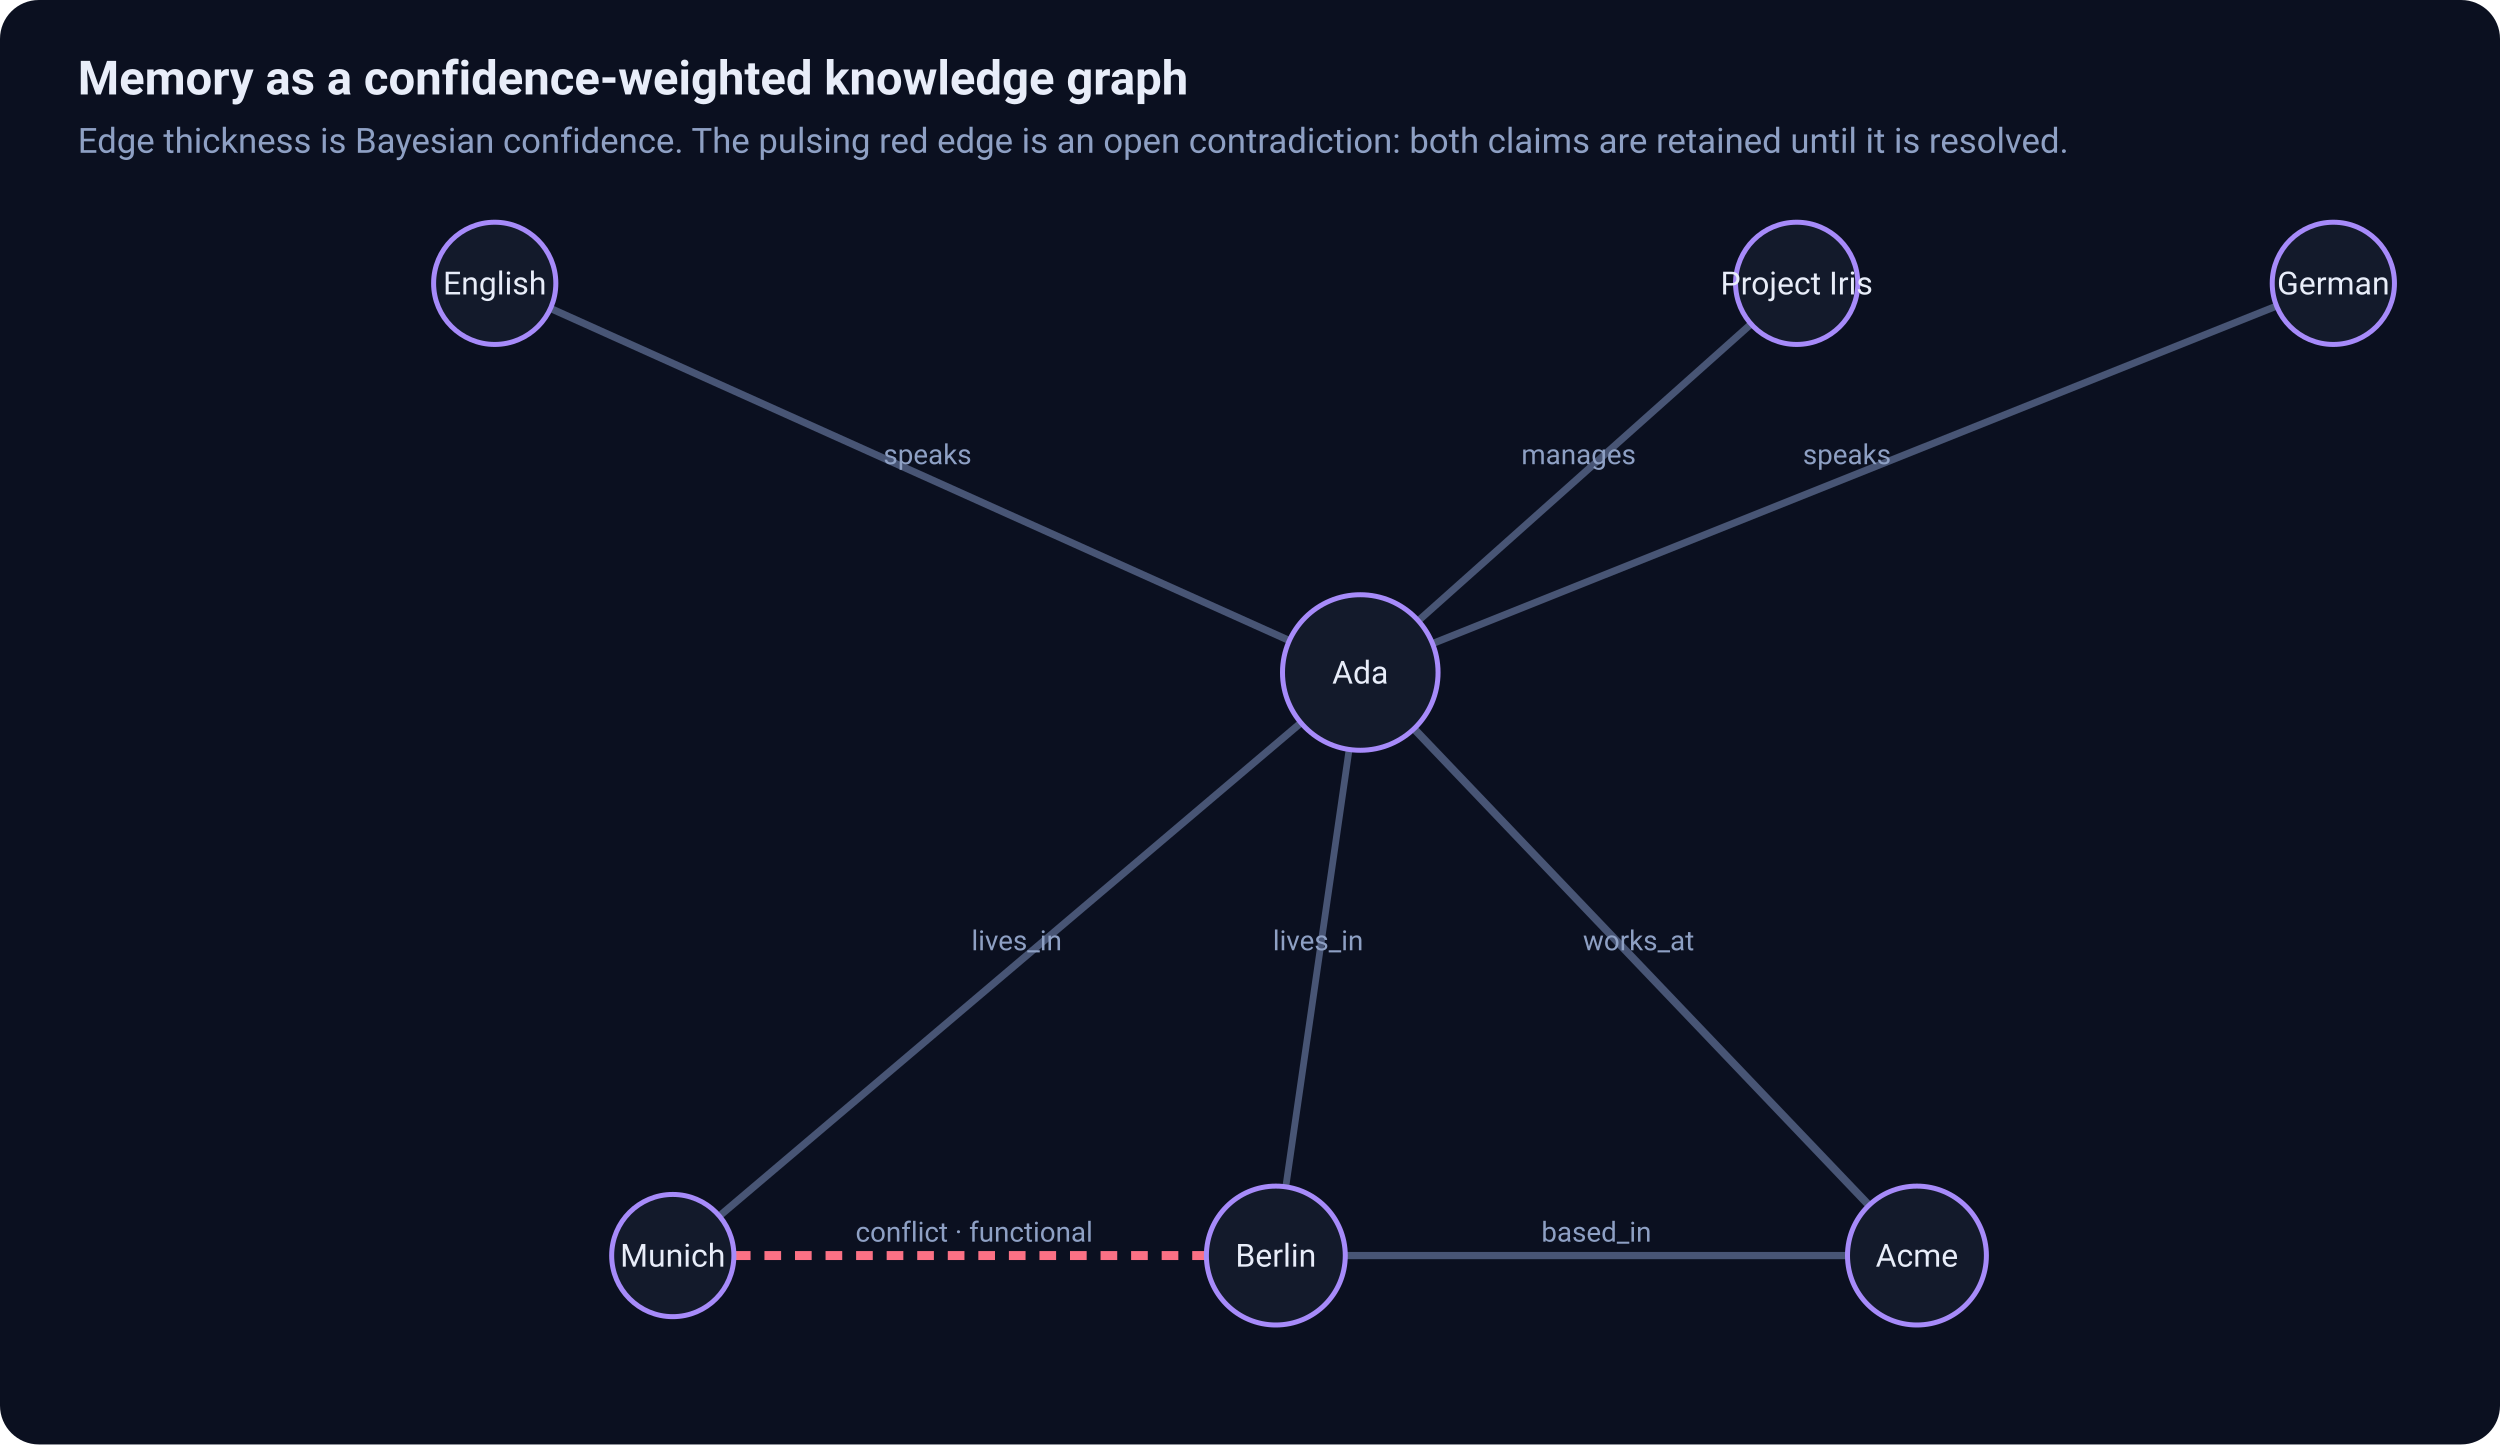
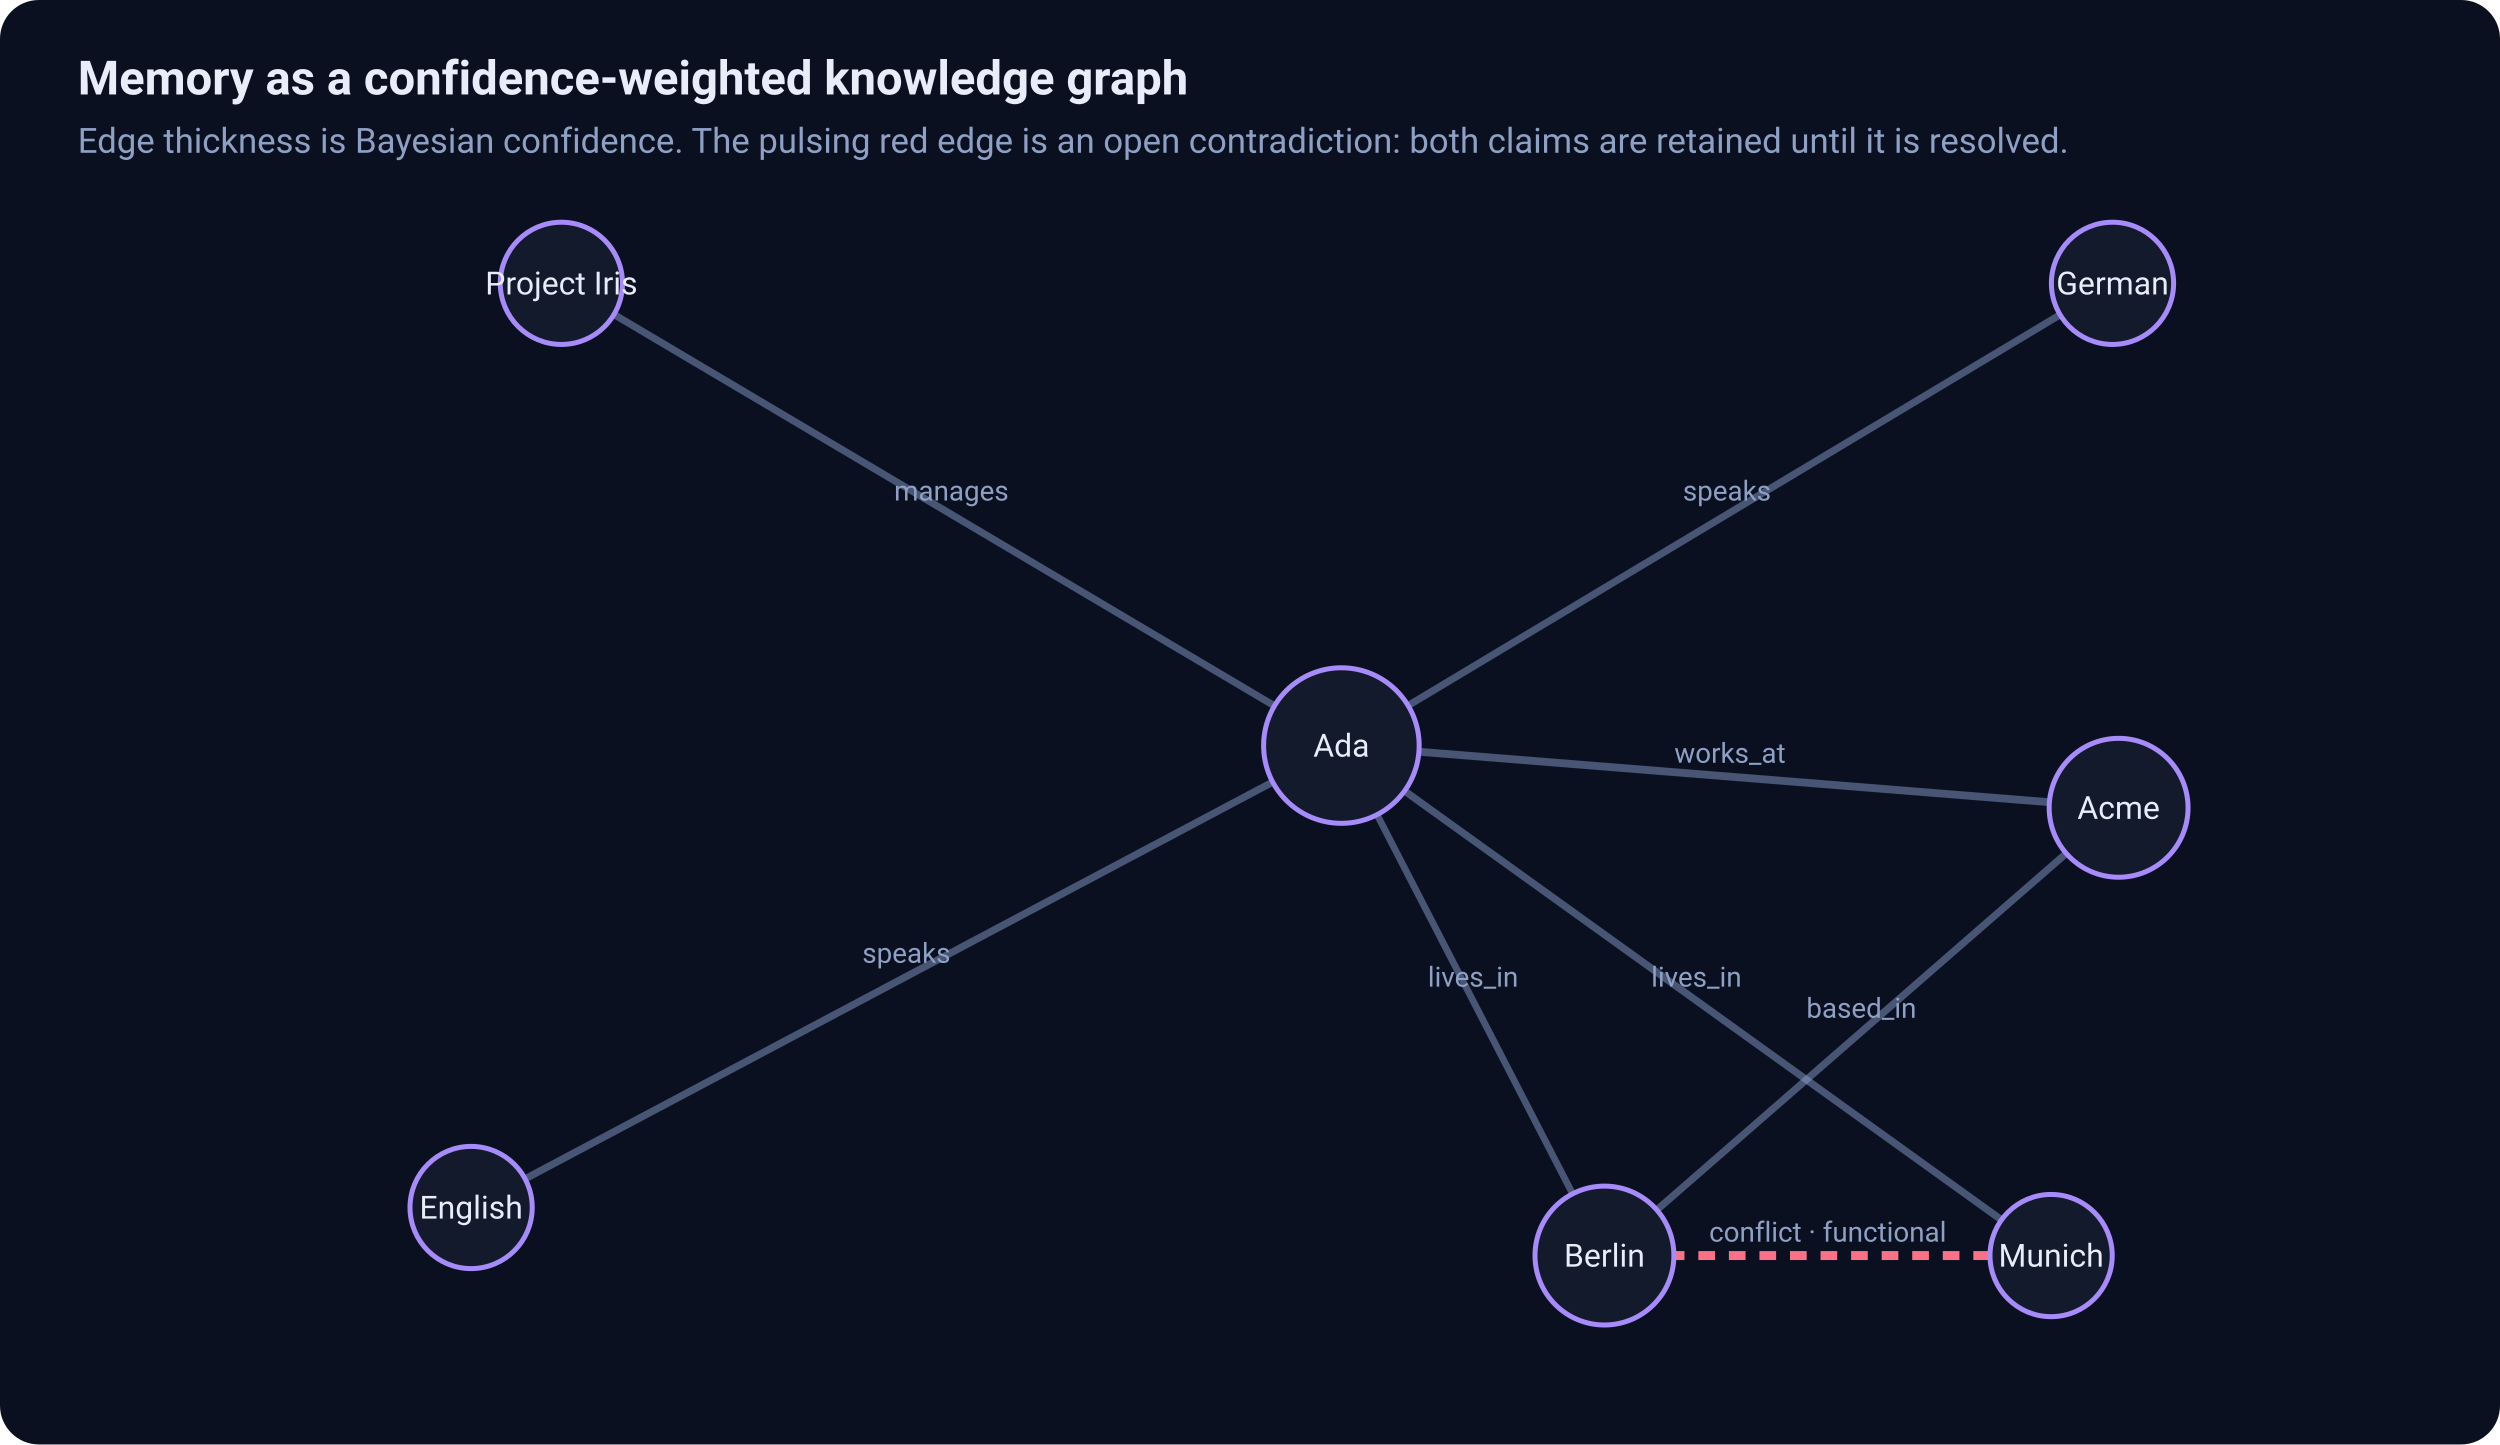
<svg xmlns="http://www.w3.org/2000/svg" width="900" height="520" viewBox="0 0 900 520" role="img" font-family="ui-sans-serif, -apple-system, Segoe UI, Roboto, Helvetica, Arial, sans-serif">
  <style>@keyframes fade{from{opacity:0}to{opacity:1}}@keyframes pop{from{opacity:0;transform:scale(.4)}to{opacity:1;transform:scale(1)}}@keyframes flow{to{stroke-dashoffset:-24}}@keyframes pulse{0%,100%{opacity:.55}50%{opacity:1}}.e{animation:fade .8s ease both}.c{stroke:#fb7185;stroke-dasharray:6 5;animation:fade .8s ease both,flow 1.1s linear infinite,pulse 1.6s ease-in-out infinite}.n{transform-box:fill-box;transform-origin:center;animation:pop .55s cubic-bezier(.34,1.4,.5,1) both}.nt{fill:#e8edf9;font-size:11.5px;text-anchor:middle}.et{fill:#8ea0c4;font-size:10px;text-anchor:middle}</style>
  <rect width="900" height="520" rx="14" fill="#0b1020" />
  <text x="28" y="34" font-size="17" font-weight="650" fill="#e8edf9">Memory as a confidence-weighted knowledge graph</text>
  <text x="28" y="55" font-size="12.5" fill="#8ea0c4">Edge thickness is Bayesian confidence. The pulsing red edge is an open contradiction: both claims are retained until it is resolved.</text>
-   <line class="e" x1="489.7" y1="242.1" x2="690.1" y2="452.0" stroke="rgba(148,170,220,.45)" stroke-width="2.81" style="animation-delay:0.00s" />
-   <text class="et e" x="589.9" y="342.1" style="animation-delay:0.30s">works_at</text>
-   <line class="e" x1="489.7" y1="242.1" x2="242.2" y2="452.0" stroke="rgba(148,170,220,.45)" stroke-width="2.62" style="animation-delay:0.05s" />
-   <text class="et e" x="366.0" y="342.1" style="animation-delay:0.35s">lives_in</text>
-   <line class="e" x1="690.1" y1="452.0" x2="459.3" y2="452.0" stroke="rgba(148,170,220,.45)" stroke-width="2.60" style="animation-delay:0.10s" />
-   <text class="et e" x="574.7" y="447.0" style="animation-delay:0.40s">based_in</text>
-   <line class="e" x1="489.7" y1="242.1" x2="178.1" y2="102.0" stroke="rgba(148,170,220,.45)" stroke-width="2.60" style="animation-delay:0.15s" />
-   <text class="et e" x="333.9" y="167.1" style="animation-delay:0.45s">speaks</text>
-   <line class="e" x1="489.7" y1="242.1" x2="646.8" y2="102.0" stroke="rgba(148,170,220,.45)" stroke-width="2.57" style="animation-delay:0.20s" />
-   <text class="et e" x="568.3" y="167.1" style="animation-delay:0.50s">manages</text>
-   <line class="e" x1="489.7" y1="242.1" x2="840.0" y2="102.0" stroke="rgba(148,170,220,.45)" stroke-width="2.57" style="animation-delay:0.25s" />
-   <text class="et e" x="664.9" y="167.1" style="animation-delay:0.55s">speaks</text>
-   <line class="e" x1="489.7" y1="242.1" x2="459.3" y2="452.0" stroke="rgba(148,170,220,.45)" stroke-width="2.43" style="animation-delay:0.30s" />
-   <text class="et e" x="474.5" y="342.1" style="animation-delay:0.60s">lives_in</text>
-   <line class="c" x1="242.2" y1="452.0" x2="459.3" y2="452.0" stroke="#fb7185" stroke-width="3.23" style="animation-delay:0.35s" />
-   <text class="et e" x="350.7" y="447.0" style="animation-delay:0.65s">conflict · functional</text>
-   <circle class="n" cx="489.7" cy="242.1" r="28.0" fill="#131a2b" stroke="#a78bfa" stroke-width="1.8" style="animation-delay:0.00s" />
-   <text class="nt e" x="489.7" y="246.1" style="animation-delay:0.25s">Ada</text>
-   <circle class="n" cx="690.1" cy="452.0" r="25.0" fill="#131a2b" stroke="#a78bfa" stroke-width="1.8" style="animation-delay:0.06s" />
-   <text class="nt e" x="690.1" y="456.0" style="animation-delay:0.31s">Acme</text>
-   <circle class="n" cx="242.2" cy="452.0" r="22.0" fill="#131a2b" stroke="#a78bfa" stroke-width="1.8" style="animation-delay:0.12s" />
-   <text class="nt e" x="242.2" y="456.0" style="animation-delay:0.37s">Munich</text>
-   <circle class="n" cx="459.3" cy="452.0" r="25.0" fill="#131a2b" stroke="#a78bfa" stroke-width="1.8" style="animation-delay:0.18s" />
-   <text class="nt e" x="459.3" y="456.0" style="animation-delay:0.43s">Berlin</text>
-   <circle class="n" cx="178.1" cy="102.0" r="22.0" fill="#131a2b" stroke="#a78bfa" stroke-width="1.8" style="animation-delay:0.24s" />
-   <text class="nt e" x="178.1" y="106.0" style="animation-delay:0.49s">English</text>
-   <circle class="n" cx="646.8" cy="102.0" r="22.0" fill="#131a2b" stroke="#a78bfa" stroke-width="1.8" style="animation-delay:0.30s" />
-   <text class="nt e" x="646.8" y="106.0" style="animation-delay:0.55s">Project Iris</text>
-   <circle class="n" cx="840.0" cy="102.0" r="22.0" fill="#131a2b" stroke="#a78bfa" stroke-width="1.8" style="animation-delay:0.36s" />
-   <text class="nt e" x="840.0" y="106.0" style="animation-delay:0.61s">German</text>
+   <line class="e" x1="482.9" y1="268.4" x2="762.7" y2="290.8" stroke="rgba(148,170,220,.45)" stroke-width="2.81" style="animation-delay:0.00s" />
+   <text class="et e" x="622.8" y="274.6" style="animation-delay:0.30s">works_at</text>
+   <line class="e" x1="482.9" y1="268.4" x2="738.4" y2="452.0" stroke="rgba(148,170,220,.45)" stroke-width="2.62" style="animation-delay:0.05s" />
+   <text class="et e" x="610.7" y="355.2" style="animation-delay:0.35s">lives_in</text>
+   <line class="e" x1="482.9" y1="268.4" x2="169.6" y2="434.7" stroke="rgba(148,170,220,.45)" stroke-width="2.60" style="animation-delay:0.10s" />
+   <text class="et e" x="326.3" y="346.6" style="animation-delay:0.40s">speaks</text>
+   <line class="e" x1="762.7" y1="290.8" x2="577.6" y2="452.0" stroke="rgba(148,170,220,.45)" stroke-width="2.60" style="animation-delay:0.15s" />
+   <text class="et e" x="670.1" y="366.4" style="animation-delay:0.45s">based_in</text>
+   <line class="e" x1="482.9" y1="268.4" x2="202.1" y2="102.0" stroke="rgba(148,170,220,.45)" stroke-width="2.57" style="animation-delay:0.20s" />
+   <text class="et e" x="342.5" y="180.2" style="animation-delay:0.50s">manages</text>
+   <line class="e" x1="482.9" y1="268.4" x2="760.5" y2="102.0" stroke="rgba(148,170,220,.45)" stroke-width="2.57" style="animation-delay:0.25s" />
+   <text class="et e" x="621.7" y="180.2" style="animation-delay:0.55s">speaks</text>
+   <line class="e" x1="482.9" y1="268.4" x2="577.6" y2="452.0" stroke="rgba(148,170,220,.45)" stroke-width="2.43" style="animation-delay:0.30s" />
+   <text class="et e" x="530.3" y="355.2" style="animation-delay:0.60s">lives_in</text>
+   <line class="c" x1="738.4" y1="452.0" x2="577.6" y2="452.0" stroke="#fb7185" stroke-width="3.23" style="animation-delay:0.35s" />
+   <text class="et e" x="658.0" y="447.0" style="animation-delay:0.65s">conflict · functional</text>
+   <circle class="n" cx="482.9" cy="268.4" r="28.0" fill="#131a2b" stroke="#a78bfa" stroke-width="1.8" style="animation-delay:0.00s" />
+   <text class="nt e" x="482.9" y="272.4" style="animation-delay:0.25s">Ada</text>
+   <circle class="n" cx="762.7" cy="290.8" r="25.0" fill="#131a2b" stroke="#a78bfa" stroke-width="1.8" style="animation-delay:0.06s" />
+   <text class="nt e" x="762.7" y="294.8" style="animation-delay:0.31s">Acme</text>
+   <circle class="n" cx="738.4" cy="452.0" r="22.0" fill="#131a2b" stroke="#a78bfa" stroke-width="1.8" style="animation-delay:0.12s" />
+   <text class="nt e" x="738.4" y="456.0" style="animation-delay:0.37s">Munich</text>
+   <circle class="n" cx="169.6" cy="434.7" r="22.0" fill="#131a2b" stroke="#a78bfa" stroke-width="1.8" style="animation-delay:0.18s" />
+   <text class="nt e" x="169.6" y="438.7" style="animation-delay:0.43s">English</text>
+   <circle class="n" cx="577.6" cy="452.0" r="25.0" fill="#131a2b" stroke="#a78bfa" stroke-width="1.8" style="animation-delay:0.24s" />
+   <text class="nt e" x="577.6" y="456.0" style="animation-delay:0.49s">Berlin</text>
+   <circle class="n" cx="202.1" cy="102.0" r="22.0" fill="#131a2b" stroke="#a78bfa" stroke-width="1.8" style="animation-delay:0.30s" />
+   <text class="nt e" x="202.1" y="106.0" style="animation-delay:0.55s">Project Iris</text>
+   <circle class="n" cx="760.5" cy="102.0" r="22.0" fill="#131a2b" stroke="#a78bfa" stroke-width="1.8" style="animation-delay:0.36s" />
+   <text class="nt e" x="760.5" y="106.0" style="animation-delay:0.61s">German</text>
</svg>
